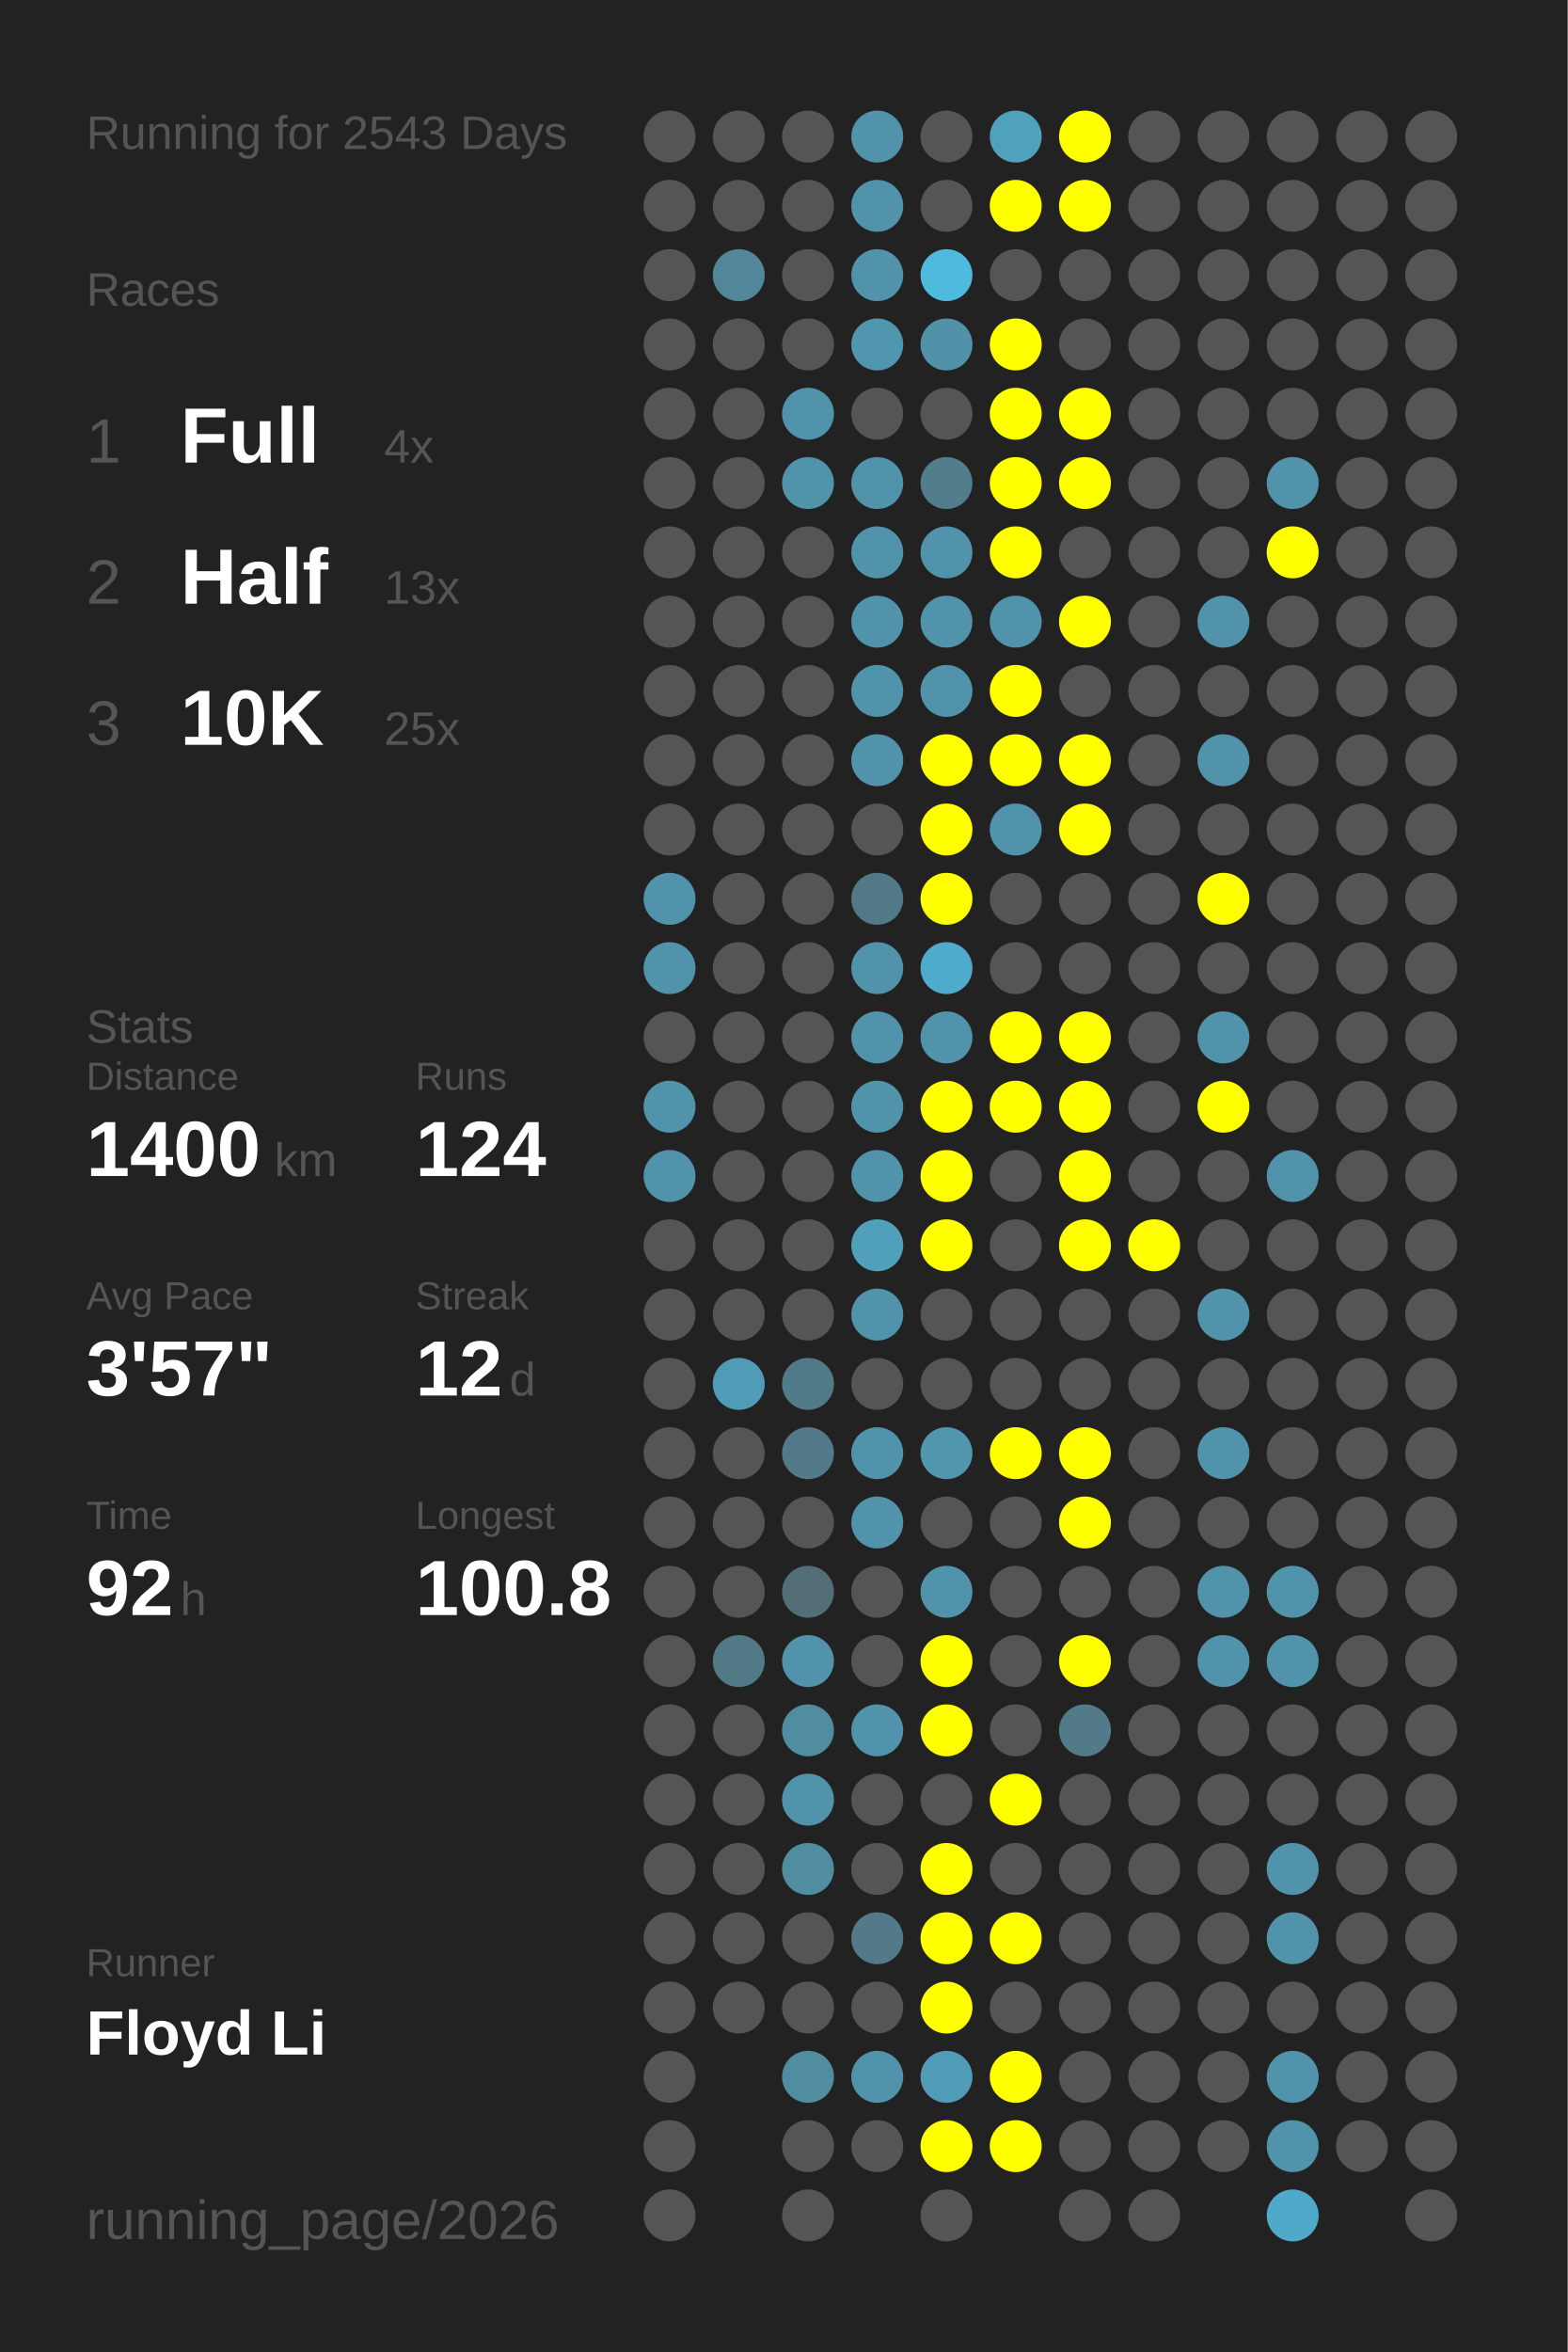
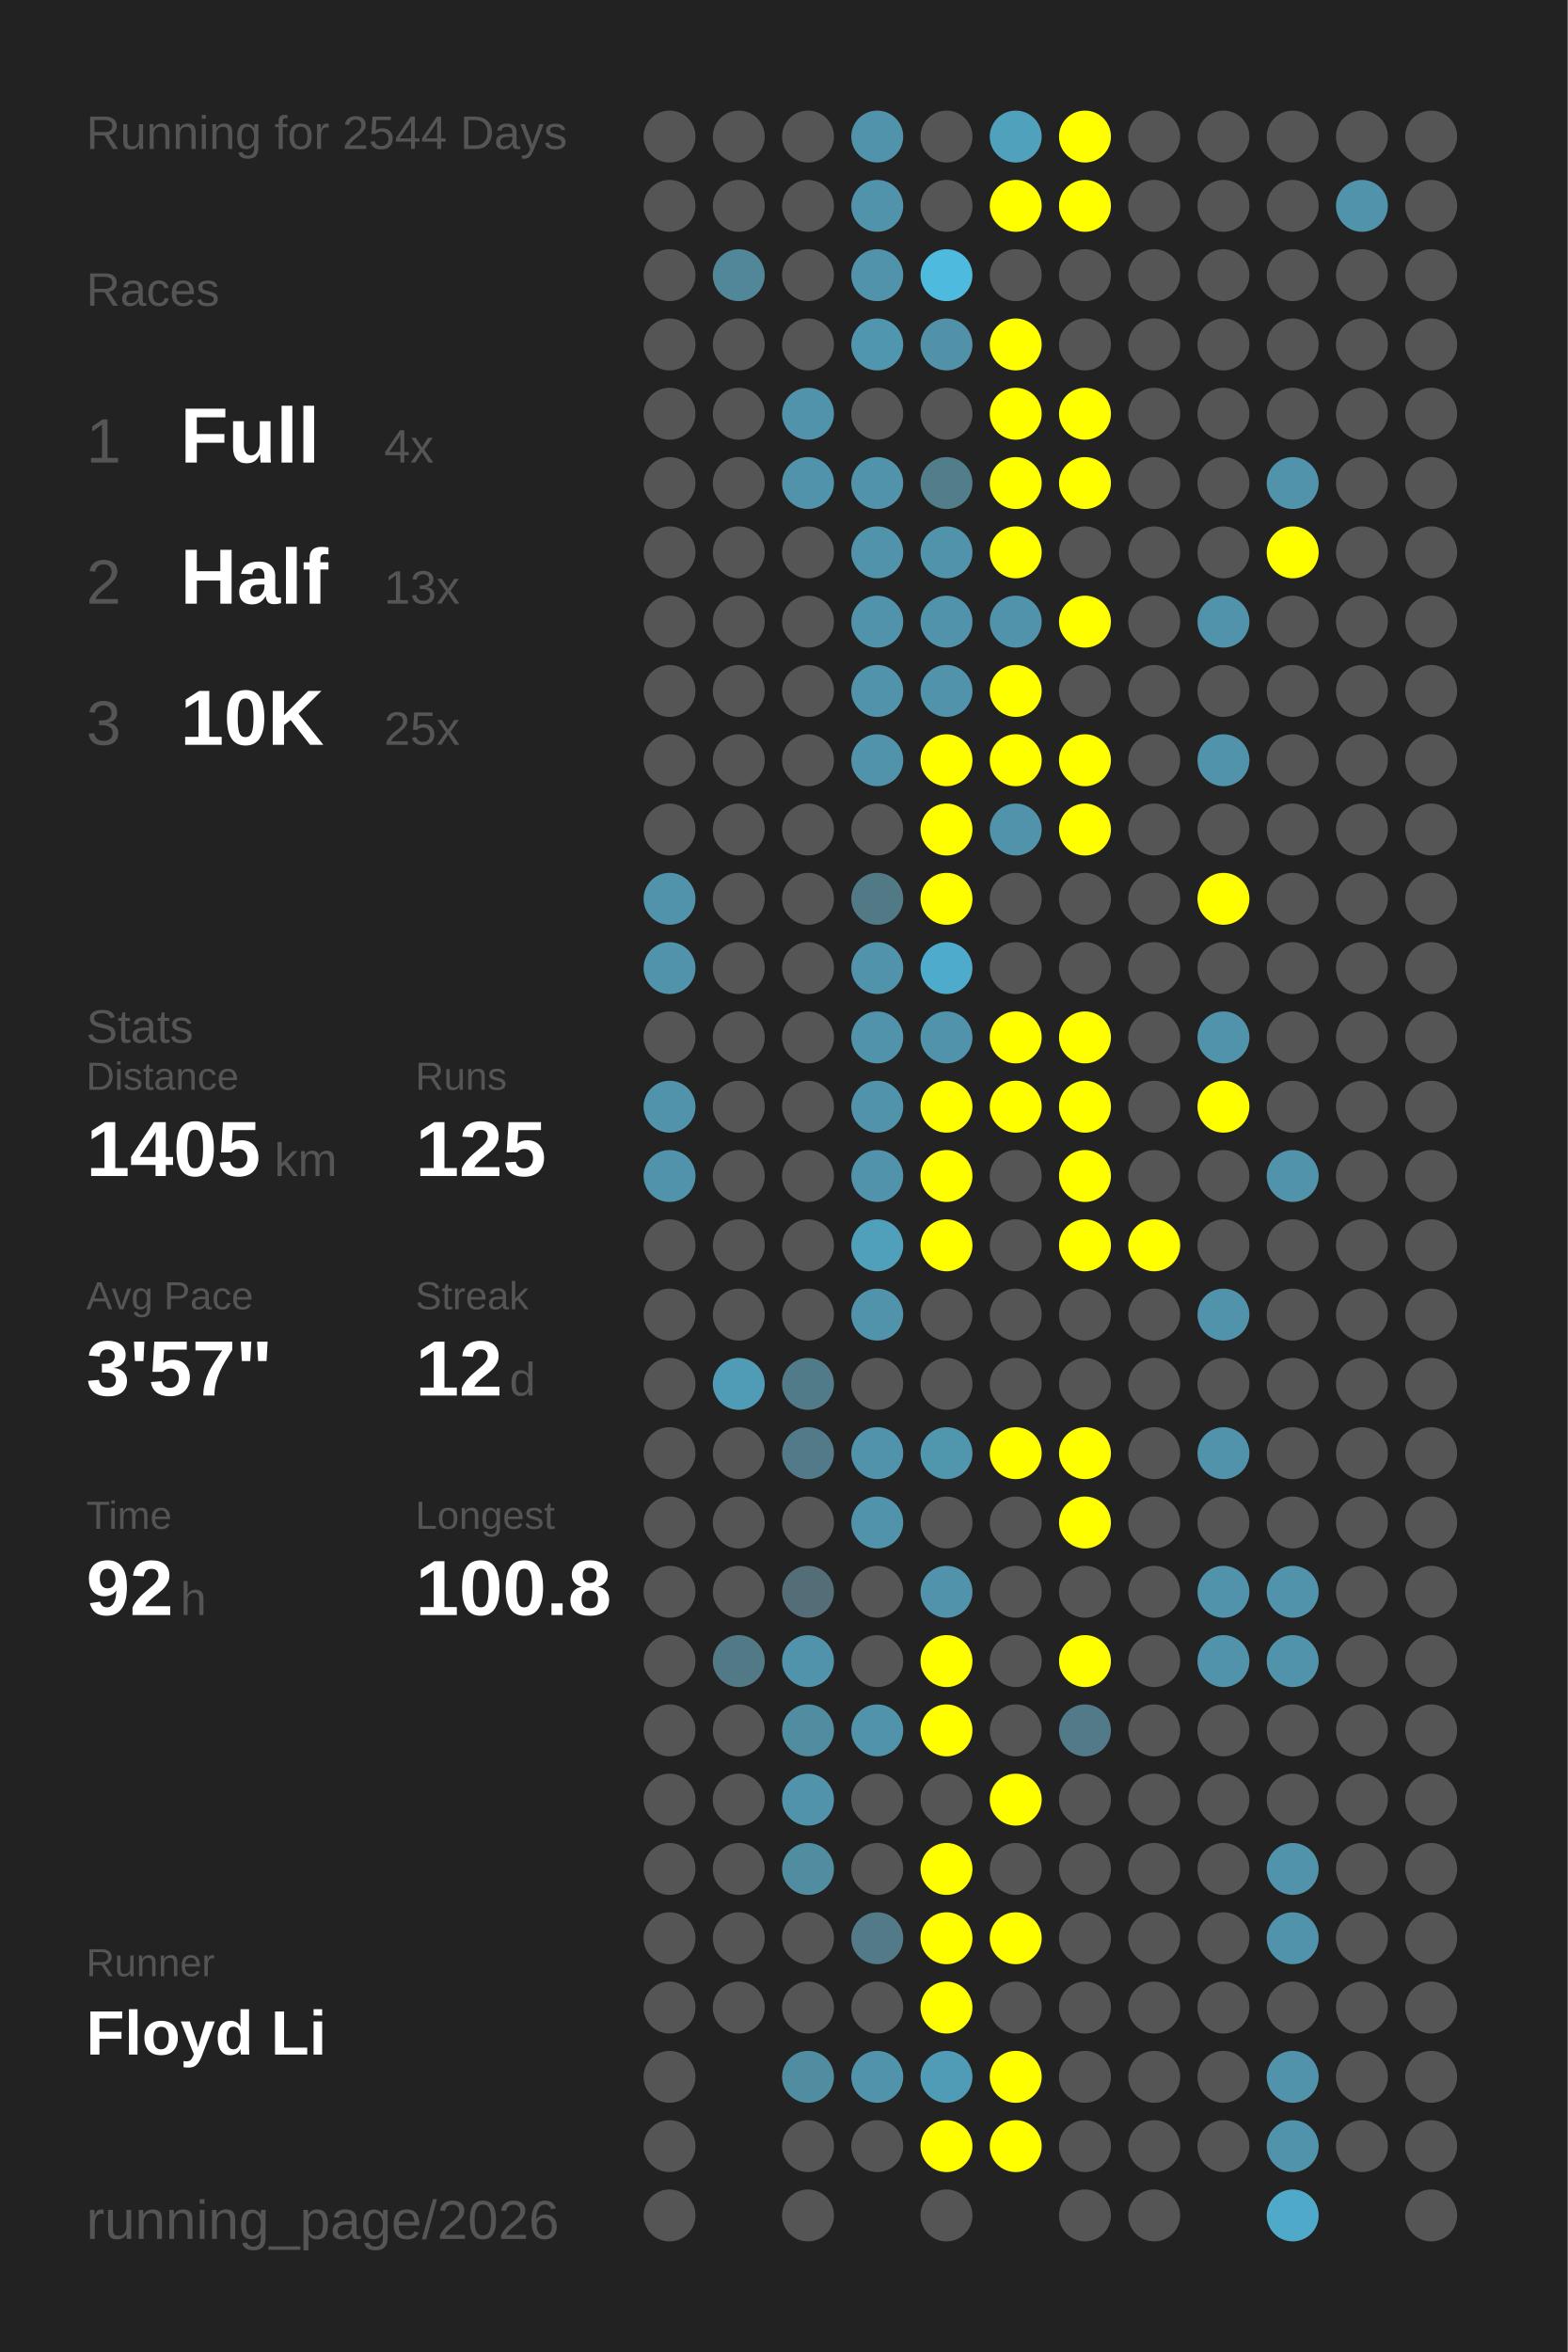
<svg xmlns="http://www.w3.org/2000/svg" baseProfile="full" height="300mm" version="1.1" viewBox="0,0,200,300" width="200mm">
  <defs />
  <rect fill="#222222" height="300" width="200" x="0" y="0" />
-   <text fill="#555555" style="font-size:6px; font-family:Arial;" x="11" y="19">Running for 2543 Days</text>
+   <text fill="#555555" style="font-size:6px; font-family:Arial;" x="11" y="19">Running for 2544 Days</text>
  <text fill="#555555" style="font-size:6px; font-family:Arial;" x="11" y="39">Races</text>
  <text fill="#555555" style="font-size:8px; font-family:Arial;" x="11" y="59">1</text>
  <text fill="#FFFFFF" style="font-size:10px; font-family:Arial; font-weight:bold;" x="23" y="59">Full</text>
  <text fill="#555555" style="font-size:6px; font-family:Arial;" x="49" y="59">4x</text>
  <text fill="#555555" style="font-size:8px; font-family:Arial;" x="11" y="77">2</text>
  <text fill="#FFFFFF" style="font-size:10px; font-family:Arial; font-weight:bold;" x="23" y="77">Half</text>
  <text fill="#555555" style="font-size:6px; font-family:Arial;" x="49" y="77">13x</text>
  <text fill="#555555" style="font-size:8px; font-family:Arial;" x="11" y="95">3</text>
  <text fill="#FFFFFF" style="font-size:10px; font-family:Arial; font-weight:bold;" x="23" y="95">10K</text>
  <text fill="#555555" style="font-size:6px; font-family:Arial;" x="49" y="95">25x</text>
  <text fill="#555555" style="font-size:6px; font-family:Arial;" x="11" y="133">Stats</text>
  <text fill="#555555" style="font-size:5px; font-family:Arial;" x="11" y="139">Distance</text>
-   <text fill="#FFFFFF" style="font-size:10px; font-family:Arial; font-weight:bold;" x="11" y="150">1400</text>
+   <text fill="#FFFFFF" style="font-size:10px; font-family:Arial; font-weight:bold;" x="11" y="150">1405</text>
  <text fill="#555555" style="font-size:6px; font-family:Arial;" x="35" y="150">km</text>
  <text fill="#555555" style="font-size:5px; font-family:Arial;" x="53" y="139">Runs</text>
-   <text fill="#FFFFFF" style="font-size:10px; font-family:Arial; font-weight:bold;" x="53" y="150">124</text>
+   <text fill="#FFFFFF" style="font-size:10px; font-family:Arial; font-weight:bold;" x="53" y="150">125</text>
  <text fill="#555555" style="font-size:5px; font-family:Arial;" x="11" y="167">Avg Pace</text>
  <text fill="#FFFFFF" style="font-size:10px; font-family:Arial; font-weight:bold;" x="11" y="178">3'57"</text>
  <text fill="#555555" style="font-size:5px; font-family:Arial;" x="53" y="167">Streak</text>
  <text fill="#FFFFFF" style="font-size:10px; font-family:Arial; font-weight:bold;" x="53" y="178">12</text>
  <text fill="#555555" style="font-size:6px; font-family:Arial;" x="65" y="178">d</text>
  <text fill="#555555" style="font-size:5px; font-family:Arial;" x="11" y="195">Time</text>
  <text fill="#FFFFFF" style="font-size:10px; font-family:Arial; font-weight:bold;" x="11" y="206">92</text>
  <text fill="#555555" style="font-size:6px; font-family:Arial;" x="23" y="206">h</text>
  <text fill="#555555" style="font-size:5px; font-family:Arial;" x="53" y="195">Longest</text>
  <text fill="#FFFFFF" style="font-size:10px; font-family:Arial; font-weight:bold;" x="53" y="206">100.8</text>
  <text fill="#555555" style="font-size:5px; font-family:Arial;" x="11" y="252.065">Runner</text>
  <text fill="#FFFFFF" style="font-size:8px; font-family:Arial; font-weight:bold;" x="11" y="262.065">Floyd Li</text>
  <text fill="#555555" style="font-size:7px; font-family:Arial;" x="11" y="285.581">running_page/2026</text>
  <circle cx="85.417" cy="17.419" fill="#555555" r="3.312" />
  <circle cx="85.417" cy="26.258" fill="#555555" r="3.312" />
  <circle cx="85.417" cy="35.097" fill="#555555" r="3.312" />
  <circle cx="85.417" cy="43.935" fill="#555555" r="3.312" />
  <circle cx="85.417" cy="52.774" fill="#555555" r="3.312" />
  <circle cx="85.417" cy="61.613" fill="#555555" r="3.312" />
  <circle cx="85.417" cy="70.452" fill="#555555" r="3.312" />
  <circle cx="85.417" cy="79.29" fill="#555555" r="3.312" />
  <circle cx="85.417" cy="88.129" fill="#555555" r="3.312" />
  <circle cx="85.417" cy="96.968" fill="#555555" r="3.312" />
  <circle cx="85.417" cy="105.806" fill="#555555" r="3.312" />
  <circle cx="85.417" cy="114.645" fill="#5093aa" r="3.312" />
  <circle cx="85.417" cy="123.484" fill="#5093aa" r="3.312" />
  <circle cx="85.417" cy="132.323" fill="#555555" r="3.312" />
  <circle cx="85.417" cy="141.161" fill="#5093aa" r="3.312" />
  <circle cx="85.417" cy="150" fill="#5093aa" r="3.312" />
  <circle cx="85.417" cy="158.839" fill="#555555" r="3.312" />
  <circle cx="85.417" cy="167.677" fill="#555555" r="3.312" />
  <circle cx="85.417" cy="176.516" fill="#555555" r="3.312" />
  <circle cx="85.417" cy="185.355" fill="#555555" r="3.312" />
  <circle cx="85.417" cy="194.194" fill="#555555" r="3.312" />
  <circle cx="85.417" cy="203.032" fill="#555555" r="3.312" />
  <circle cx="85.417" cy="211.871" fill="#555555" r="3.312" />
  <circle cx="85.417" cy="220.71" fill="#555555" r="3.312" />
  <circle cx="85.417" cy="229.548" fill="#555555" r="3.312" />
  <circle cx="85.417" cy="238.387" fill="#555555" r="3.312" />
  <circle cx="85.417" cy="247.226" fill="#555555" r="3.312" />
  <circle cx="85.417" cy="256.065" fill="#555555" r="3.312" />
  <circle cx="85.417" cy="264.903" fill="#555555" r="3.312" />
  <circle cx="85.417" cy="273.742" fill="#555555" r="3.312" />
  <circle cx="85.417" cy="282.581" fill="#555555" r="3.312" />
  <circle cx="94.25" cy="17.419" fill="#555555" r="3.312" />
  <circle cx="94.25" cy="26.258" fill="#555555" r="3.312" />
  <circle cx="94.25" cy="35.097" fill="#518799" r="3.312" />
  <circle cx="94.25" cy="43.935" fill="#555555" r="3.312" />
  <circle cx="94.25" cy="52.774" fill="#555555" r="3.312" />
  <circle cx="94.25" cy="61.613" fill="#555555" r="3.312" />
  <circle cx="94.25" cy="70.452" fill="#555555" r="3.312" />
  <circle cx="94.25" cy="79.29" fill="#555555" r="3.312" />
  <circle cx="94.25" cy="88.129" fill="#555555" r="3.312" />
  <circle cx="94.25" cy="96.968" fill="#555555" r="3.312" />
  <circle cx="94.25" cy="105.806" fill="#555555" r="3.312" />
  <circle cx="94.25" cy="114.645" fill="#555555" r="3.312" />
  <circle cx="94.25" cy="123.484" fill="#555555" r="3.312" />
  <circle cx="94.25" cy="132.323" fill="#555555" r="3.312" />
  <circle cx="94.25" cy="141.161" fill="#555555" r="3.312" />
  <circle cx="94.25" cy="150" fill="#555555" r="3.312" />
  <circle cx="94.25" cy="158.839" fill="#555555" r="3.312" />
  <circle cx="94.25" cy="167.677" fill="#555555" r="3.312" />
  <circle cx="94.25" cy="176.516" fill="#509cb6" r="3.312" />
  <circle cx="94.25" cy="185.355" fill="#555555" r="3.312" />
  <circle cx="94.25" cy="194.194" fill="#555555" r="3.312" />
  <circle cx="94.25" cy="203.032" fill="#555555" r="3.312" />
  <circle cx="94.25" cy="211.871" fill="#527986" r="3.312" />
  <circle cx="94.25" cy="220.71" fill="#555555" r="3.312" />
  <circle cx="94.25" cy="229.548" fill="#555555" r="3.312" />
  <circle cx="94.25" cy="238.387" fill="#555555" r="3.312" />
  <circle cx="94.25" cy="247.226" fill="#555555" r="3.312" />
  <circle cx="94.25" cy="256.065" fill="#555555" r="3.312" />
  <circle cx="103.083" cy="17.419" fill="#555555" r="3.312" />
  <circle cx="103.083" cy="26.258" fill="#555555" r="3.312" />
  <circle cx="103.083" cy="35.097" fill="#555555" r="3.312" />
  <circle cx="103.083" cy="43.935" fill="#555555" r="3.312" />
  <circle cx="103.083" cy="52.774" fill="#5093aa" r="3.312" />
  <circle cx="103.083" cy="61.613" fill="#5093aa" r="3.312" />
  <circle cx="103.083" cy="70.452" fill="#555555" r="3.312" />
  <circle cx="103.083" cy="79.29" fill="#555555" r="3.312" />
  <circle cx="103.083" cy="88.129" fill="#555555" r="3.312" />
  <circle cx="103.083" cy="96.968" fill="#555555" r="3.312" />
  <circle cx="103.083" cy="105.806" fill="#555555" r="3.312" />
  <circle cx="103.083" cy="114.645" fill="#555555" r="3.312" />
  <circle cx="103.083" cy="123.484" fill="#555555" r="3.312" />
  <circle cx="103.083" cy="132.323" fill="#555555" r="3.312" />
  <circle cx="103.083" cy="141.161" fill="#555555" r="3.312" />
  <circle cx="103.083" cy="150" fill="#555555" r="3.312" />
  <circle cx="103.083" cy="158.839" fill="#555555" r="3.312" />
  <circle cx="103.083" cy="167.677" fill="#555555" r="3.312" />
  <circle cx="103.083" cy="176.516" fill="#527b8a" r="3.312" />
  <circle cx="103.083" cy="185.355" fill="#527a88" r="3.312" />
  <circle cx="103.083" cy="194.194" fill="#555555" r="3.312" />
  <circle cx="103.083" cy="203.032" fill="#536e77" r="3.312" />
  <circle cx="103.083" cy="211.871" fill="#5093aa" r="3.312" />
  <circle cx="103.083" cy="220.71" fill="#518da1" r="3.312" />
  <circle cx="103.083" cy="229.548" fill="#5093aa" r="3.312" />
  <circle cx="103.083" cy="238.387" fill="#518da1" r="3.312" />
  <circle cx="103.083" cy="247.226" fill="#555555" r="3.312" />
  <circle cx="103.083" cy="256.065" fill="#555555" r="3.312" />
  <circle cx="103.083" cy="264.903" fill="#518da1" r="3.312" />
  <circle cx="103.083" cy="273.742" fill="#555555" r="3.312" />
  <circle cx="103.083" cy="282.581" fill="#555555" r="3.312" />
  <circle cx="111.917" cy="17.419" fill="#5093aa" r="3.312" />
  <circle cx="111.917" cy="26.258" fill="#5093aa" r="3.312" />
  <circle cx="111.917" cy="35.097" fill="#5093aa" r="3.312" />
  <circle cx="111.917" cy="43.935" fill="#5096ae" r="3.312" />
  <circle cx="111.917" cy="52.774" fill="#555555" r="3.312" />
  <circle cx="111.917" cy="61.613" fill="#5093aa" r="3.312" />
  <circle cx="111.917" cy="70.452" fill="#5093aa" r="3.312" />
  <circle cx="111.917" cy="79.29" fill="#5093aa" r="3.312" />
  <circle cx="111.917" cy="88.129" fill="#5093aa" r="3.312" />
  <circle cx="111.917" cy="96.968" fill="#5093aa" r="3.312" />
  <circle cx="111.917" cy="105.806" fill="#555555" r="3.312" />
  <circle cx="111.917" cy="114.645" fill="#527986" r="3.312" />
  <circle cx="111.917" cy="123.484" fill="#5093aa" r="3.312" />
  <circle cx="111.917" cy="132.323" fill="#5093aa" r="3.312" />
  <circle cx="111.917" cy="141.161" fill="#5093aa" r="3.312" />
  <circle cx="111.917" cy="150" fill="#5093aa" r="3.312" />
  <circle cx="111.917" cy="158.839" fill="#50a0bb" r="3.312" />
  <circle cx="111.917" cy="167.677" fill="#5093aa" r="3.312" />
  <circle cx="111.917" cy="176.516" fill="#555555" r="3.312" />
  <circle cx="111.917" cy="185.355" fill="#5093aa" r="3.312" />
  <circle cx="111.917" cy="194.194" fill="#5093aa" r="3.312" />
  <circle cx="111.917" cy="203.032" fill="#555555" r="3.312" />
  <circle cx="111.917" cy="211.871" fill="#555555" r="3.312" />
  <circle cx="111.917" cy="220.71" fill="#5093aa" r="3.312" />
  <circle cx="111.917" cy="229.548" fill="#555555" r="3.312" />
  <circle cx="111.917" cy="238.387" fill="#555555" r="3.312" />
  <circle cx="111.917" cy="247.226" fill="#527a88" r="3.312" />
  <circle cx="111.917" cy="256.065" fill="#555555" r="3.312" />
  <circle cx="111.917" cy="264.903" fill="#5093aa" r="3.312" />
  <circle cx="111.917" cy="273.742" fill="#555555" r="3.312" />
  <circle cx="120.75" cy="17.419" fill="#555555" r="3.312" />
  <circle cx="120.75" cy="26.258" fill="#555555" r="3.312" />
  <circle cx="120.75" cy="35.097" fill="#4ebade" r="3.312" />
  <circle cx="120.75" cy="43.935" fill="#5192a8" r="3.312" />
  <circle cx="120.75" cy="52.774" fill="#555555" r="3.312" />
  <circle cx="120.75" cy="61.613" fill="#527d8b" r="3.312" />
  <circle cx="120.75" cy="70.452" fill="#5093aa" r="3.312" />
  <circle cx="120.75" cy="79.29" fill="#5093aa" r="3.312" />
  <circle cx="120.75" cy="88.129" fill="#5093aa" r="3.312" />
  <circle cx="120.75" cy="96.968" fill="#FFFF00" r="3.312" />
  <circle cx="120.75" cy="105.806" fill="#FFFF00" r="3.312" />
  <circle cx="120.75" cy="114.645" fill="#FFFF00" r="3.312" />
  <circle cx="120.75" cy="123.484" fill="#4fabcb" r="3.312" />
  <circle cx="120.75" cy="132.323" fill="#5093aa" r="3.312" />
  <circle cx="120.75" cy="141.161" fill="#FFFF00" r="3.312" />
  <circle cx="120.75" cy="150" fill="#FFFF00" r="3.312" />
  <circle cx="120.75" cy="158.839" fill="#FFFF00" r="3.312" />
  <circle cx="120.75" cy="167.677" fill="#555555" r="3.312" />
  <circle cx="120.75" cy="176.516" fill="#555555" r="3.312" />
  <circle cx="120.75" cy="185.355" fill="#5096ad" r="3.312" />
  <circle cx="120.75" cy="194.194" fill="#555555" r="3.312" />
  <circle cx="120.75" cy="203.032" fill="#5093aa" r="3.312" />
  <circle cx="120.75" cy="211.871" fill="#FFFF00" r="3.312" />
  <circle cx="120.75" cy="220.71" fill="#FFFF00" r="3.312" />
  <circle cx="120.75" cy="229.548" fill="#555555" r="3.312" />
  <circle cx="120.75" cy="238.387" fill="#FFFF00" r="3.312" />
  <circle cx="120.75" cy="247.226" fill="#FFFF00" r="3.312" />
  <circle cx="120.75" cy="256.065" fill="#FFFF00" r="3.312" />
  <circle cx="120.75" cy="264.903" fill="#509bb5" r="3.312" />
  <circle cx="120.75" cy="273.742" fill="#FFFF00" r="3.312" />
  <circle cx="120.75" cy="282.581" fill="#555555" r="3.312" />
  <circle cx="129.583" cy="17.419" fill="#50a1bc" r="3.312" />
  <circle cx="129.583" cy="26.258" fill="#FFFF00" r="3.312" />
  <circle cx="129.583" cy="35.097" fill="#555555" r="3.312" />
  <circle cx="129.583" cy="43.935" fill="#FFFF00" r="3.312" />
  <circle cx="129.583" cy="52.774" fill="#FFFF00" r="3.312" />
  <circle cx="129.583" cy="61.613" fill="#FFFF00" r="3.312" />
  <circle cx="129.583" cy="70.452" fill="#FFFF00" r="3.312" />
  <circle cx="129.583" cy="79.29" fill="#5093aa" r="3.312" />
  <circle cx="129.583" cy="88.129" fill="#FFFF00" r="3.312" />
  <circle cx="129.583" cy="96.968" fill="#FFFF00" r="3.312" />
  <circle cx="129.583" cy="105.806" fill="#5093aa" r="3.312" />
  <circle cx="129.583" cy="114.645" fill="#555555" r="3.312" />
  <circle cx="129.583" cy="123.484" fill="#555555" r="3.312" />
  <circle cx="129.583" cy="132.323" fill="#FFFF00" r="3.312" />
  <circle cx="129.583" cy="141.161" fill="#FFFF00" r="3.312" />
  <circle cx="129.583" cy="150" fill="#555555" r="3.312" />
  <circle cx="129.583" cy="158.839" fill="#555555" r="3.312" />
  <circle cx="129.583" cy="167.677" fill="#555555" r="3.312" />
  <circle cx="129.583" cy="176.516" fill="#555555" r="3.312" />
  <circle cx="129.583" cy="185.355" fill="#FFFF00" r="3.312" />
  <circle cx="129.583" cy="194.194" fill="#555555" r="3.312" />
  <circle cx="129.583" cy="203.032" fill="#555555" r="3.312" />
  <circle cx="129.583" cy="211.871" fill="#555555" r="3.312" />
  <circle cx="129.583" cy="220.71" fill="#555555" r="3.312" />
  <circle cx="129.583" cy="229.548" fill="#FFFF00" r="3.312" />
  <circle cx="129.583" cy="238.387" fill="#555555" r="3.312" />
  <circle cx="129.583" cy="247.226" fill="#FFFF00" r="3.312" />
  <circle cx="129.583" cy="256.065" fill="#555555" r="3.312" />
  <circle cx="129.583" cy="264.903" fill="#FFFF00" r="3.312" />
  <circle cx="129.583" cy="273.742" fill="#FFFF00" r="3.312" />
  <circle cx="138.417" cy="17.419" fill="#FFFF00" r="3.312" />
  <circle cx="138.417" cy="26.258" fill="#FFFF00" r="3.312" />
  <circle cx="138.417" cy="35.097" fill="#555555" r="3.312" />
  <circle cx="138.417" cy="43.935" fill="#555555" r="3.312" />
  <circle cx="138.417" cy="52.774" fill="#FFFF00" r="3.312" />
  <circle cx="138.417" cy="61.613" fill="#FFFF00" r="3.312" />
  <circle cx="138.417" cy="70.452" fill="#555555" r="3.312" />
  <circle cx="138.417" cy="79.29" fill="#FFFF00" r="3.312" />
  <circle cx="138.417" cy="88.129" fill="#555555" r="3.312" />
  <circle cx="138.417" cy="96.968" fill="#FFFF00" r="3.312" />
  <circle cx="138.417" cy="105.806" fill="#FFFF00" r="3.312" />
  <circle cx="138.417" cy="114.645" fill="#555555" r="3.312" />
  <circle cx="138.417" cy="123.484" fill="#555555" r="3.312" />
  <circle cx="138.417" cy="132.323" fill="#FFFF00" r="3.312" />
  <circle cx="138.417" cy="141.161" fill="#FFFF00" r="3.312" />
  <circle cx="138.417" cy="150" fill="#FFFF00" r="3.312" />
  <circle cx="138.417" cy="158.839" fill="#FFFF00" r="3.312" />
  <circle cx="138.417" cy="167.677" fill="#555555" r="3.312" />
  <circle cx="138.417" cy="176.516" fill="#555555" r="3.312" />
  <circle cx="138.417" cy="185.355" fill="#FFFF00" r="3.312" />
  <circle cx="138.417" cy="194.194" fill="#FFFF00" r="3.312" />
  <circle cx="138.417" cy="203.032" fill="#555555" r="3.312" />
  <circle cx="138.417" cy="211.871" fill="#FFFF00" r="3.312" />
  <circle cx="138.417" cy="220.71" fill="#527a88" r="3.312" />
  <circle cx="138.417" cy="229.548" fill="#555555" r="3.312" />
  <circle cx="138.417" cy="238.387" fill="#555555" r="3.312" />
  <circle cx="138.417" cy="247.226" fill="#555555" r="3.312" />
  <circle cx="138.417" cy="256.065" fill="#555555" r="3.312" />
  <circle cx="138.417" cy="264.903" fill="#555555" r="3.312" />
  <circle cx="138.417" cy="273.742" fill="#555555" r="3.312" />
  <circle cx="138.417" cy="282.581" fill="#555555" r="3.312" />
  <circle cx="147.25" cy="17.419" fill="#555555" r="3.312" />
  <circle cx="147.25" cy="26.258" fill="#555555" r="3.312" />
  <circle cx="147.25" cy="35.097" fill="#555555" r="3.312" />
  <circle cx="147.25" cy="43.935" fill="#555555" r="3.312" />
  <circle cx="147.25" cy="52.774" fill="#555555" r="3.312" />
  <circle cx="147.25" cy="61.613" fill="#555555" r="3.312" />
  <circle cx="147.25" cy="70.452" fill="#555555" r="3.312" />
  <circle cx="147.25" cy="79.29" fill="#555555" r="3.312" />
  <circle cx="147.25" cy="88.129" fill="#555555" r="3.312" />
  <circle cx="147.25" cy="96.968" fill="#555555" r="3.312" />
  <circle cx="147.25" cy="105.806" fill="#555555" r="3.312" />
  <circle cx="147.25" cy="114.645" fill="#555555" r="3.312" />
  <circle cx="147.25" cy="123.484" fill="#555555" r="3.312" />
  <circle cx="147.25" cy="132.323" fill="#555555" r="3.312" />
  <circle cx="147.25" cy="141.161" fill="#555555" r="3.312" />
  <circle cx="147.25" cy="150" fill="#555555" r="3.312" />
  <circle cx="147.25" cy="158.839" fill="#FFFF00" r="3.312" />
  <circle cx="147.25" cy="167.677" fill="#555555" r="3.312" />
  <circle cx="147.25" cy="176.516" fill="#555555" r="3.312" />
  <circle cx="147.25" cy="185.355" fill="#555555" r="3.312" />
  <circle cx="147.25" cy="194.194" fill="#555555" r="3.312" />
  <circle cx="147.25" cy="203.032" fill="#555555" r="3.312" />
  <circle cx="147.25" cy="211.871" fill="#555555" r="3.312" />
  <circle cx="147.25" cy="220.71" fill="#555555" r="3.312" />
  <circle cx="147.25" cy="229.548" fill="#555555" r="3.312" />
  <circle cx="147.25" cy="238.387" fill="#555555" r="3.312" />
  <circle cx="147.25" cy="247.226" fill="#555555" r="3.312" />
  <circle cx="147.25" cy="256.065" fill="#555555" r="3.312" />
  <circle cx="147.25" cy="264.903" fill="#555555" r="3.312" />
  <circle cx="147.25" cy="273.742" fill="#555555" r="3.312" />
  <circle cx="147.25" cy="282.581" fill="#555555" r="3.312" />
  <circle cx="156.083" cy="17.419" fill="#555555" r="3.312" />
  <circle cx="156.083" cy="26.258" fill="#555555" r="3.312" />
  <circle cx="156.083" cy="35.097" fill="#555555" r="3.312" />
  <circle cx="156.083" cy="43.935" fill="#555555" r="3.312" />
  <circle cx="156.083" cy="52.774" fill="#555555" r="3.312" />
  <circle cx="156.083" cy="61.613" fill="#555555" r="3.312" />
  <circle cx="156.083" cy="70.452" fill="#555555" r="3.312" />
  <circle cx="156.083" cy="79.29" fill="#5093aa" r="3.312" />
  <circle cx="156.083" cy="88.129" fill="#555555" r="3.312" />
  <circle cx="156.083" cy="96.968" fill="#5093aa" r="3.312" />
  <circle cx="156.083" cy="105.806" fill="#555555" r="3.312" />
  <circle cx="156.083" cy="114.645" fill="#FFFF00" r="3.312" />
  <circle cx="156.083" cy="123.484" fill="#555555" r="3.312" />
  <circle cx="156.083" cy="132.323" fill="#5093aa" r="3.312" />
  <circle cx="156.083" cy="141.161" fill="#FFFF00" r="3.312" />
  <circle cx="156.083" cy="150" fill="#555555" r="3.312" />
  <circle cx="156.083" cy="158.839" fill="#555555" r="3.312" />
  <circle cx="156.083" cy="167.677" fill="#5093aa" r="3.312" />
  <circle cx="156.083" cy="176.516" fill="#555555" r="3.312" />
  <circle cx="156.083" cy="185.355" fill="#5093aa" r="3.312" />
  <circle cx="156.083" cy="194.194" fill="#555555" r="3.312" />
  <circle cx="156.083" cy="203.032" fill="#5093aa" r="3.312" />
  <circle cx="156.083" cy="211.871" fill="#5093aa" r="3.312" />
  <circle cx="156.083" cy="220.71" fill="#555555" r="3.312" />
  <circle cx="156.083" cy="229.548" fill="#555555" r="3.312" />
  <circle cx="156.083" cy="238.387" fill="#555555" r="3.312" />
  <circle cx="156.083" cy="247.226" fill="#555555" r="3.312" />
  <circle cx="156.083" cy="256.065" fill="#555555" r="3.312" />
  <circle cx="156.083" cy="264.903" fill="#555555" r="3.312" />
  <circle cx="156.083" cy="273.742" fill="#555555" r="3.312" />
  <circle cx="164.917" cy="17.419" fill="#555555" r="3.312" />
  <circle cx="164.917" cy="26.258" fill="#555555" r="3.312" />
  <circle cx="164.917" cy="35.097" fill="#555555" r="3.312" />
  <circle cx="164.917" cy="43.935" fill="#555555" r="3.312" />
  <circle cx="164.917" cy="52.774" fill="#555555" r="3.312" />
  <circle cx="164.917" cy="61.613" fill="#5093aa" r="3.312" />
  <circle cx="164.917" cy="70.452" fill="#FFFF00" r="3.312" />
  <circle cx="164.917" cy="79.29" fill="#555555" r="3.312" />
  <circle cx="164.917" cy="88.129" fill="#555555" r="3.312" />
  <circle cx="164.917" cy="96.968" fill="#555555" r="3.312" />
  <circle cx="164.917" cy="105.806" fill="#555555" r="3.312" />
  <circle cx="164.917" cy="114.645" fill="#555555" r="3.312" />
  <circle cx="164.917" cy="123.484" fill="#555555" r="3.312" />
  <circle cx="164.917" cy="132.323" fill="#555555" r="3.312" />
  <circle cx="164.917" cy="141.161" fill="#555555" r="3.312" />
  <circle cx="164.917" cy="150" fill="#5093aa" r="3.312" />
  <circle cx="164.917" cy="158.839" fill="#555555" r="3.312" />
  <circle cx="164.917" cy="167.677" fill="#555555" r="3.312" />
  <circle cx="164.917" cy="176.516" fill="#555555" r="3.312" />
  <circle cx="164.917" cy="185.355" fill="#555555" r="3.312" />
  <circle cx="164.917" cy="194.194" fill="#555555" r="3.312" />
  <circle cx="164.917" cy="203.032" fill="#5093aa" r="3.312" />
  <circle cx="164.917" cy="211.871" fill="#5093aa" r="3.312" />
  <circle cx="164.917" cy="220.71" fill="#555555" r="3.312" />
  <circle cx="164.917" cy="229.548" fill="#555555" r="3.312" />
  <circle cx="164.917" cy="238.387" fill="#5093aa" r="3.312" />
  <circle cx="164.917" cy="247.226" fill="#5093aa" r="3.312" />
  <circle cx="164.917" cy="256.065" fill="#555555" r="3.312" />
  <circle cx="164.917" cy="264.903" fill="#5093aa" r="3.312" />
  <circle cx="164.917" cy="273.742" fill="#5093aa" r="3.312" />
  <circle cx="164.917" cy="282.581" fill="#4faac9" r="3.312" />
  <circle cx="173.75" cy="17.419" fill="#555555" r="3.312" />
-   <circle cx="173.75" cy="26.258" fill="#555555" r="3.312" />
+   <circle cx="173.75" cy="26.258" fill="#5093aa" r="3.312" />
  <circle cx="173.75" cy="35.097" fill="#555555" r="3.312" />
  <circle cx="173.75" cy="43.935" fill="#555555" r="3.312" />
  <circle cx="173.75" cy="52.774" fill="#555555" r="3.312" />
  <circle cx="173.75" cy="61.613" fill="#555555" r="3.312" />
  <circle cx="173.75" cy="70.452" fill="#555555" r="3.312" />
  <circle cx="173.75" cy="79.29" fill="#555555" r="3.312" />
  <circle cx="173.75" cy="88.129" fill="#555555" r="3.312" />
  <circle cx="173.75" cy="96.968" fill="#555555" r="3.312" />
  <circle cx="173.75" cy="105.806" fill="#555555" r="3.312" />
  <circle cx="173.75" cy="114.645" fill="#555555" r="3.312" />
  <circle cx="173.75" cy="123.484" fill="#555555" r="3.312" />
  <circle cx="173.75" cy="132.323" fill="#555555" r="3.312" />
  <circle cx="173.75" cy="141.161" fill="#555555" r="3.312" />
  <circle cx="173.75" cy="150" fill="#555555" r="3.312" />
  <circle cx="173.75" cy="158.839" fill="#555555" r="3.312" />
  <circle cx="173.75" cy="167.677" fill="#555555" r="3.312" />
  <circle cx="173.75" cy="176.516" fill="#555555" r="3.312" />
  <circle cx="173.75" cy="185.355" fill="#555555" r="3.312" />
  <circle cx="173.75" cy="194.194" fill="#555555" r="3.312" />
  <circle cx="173.75" cy="203.032" fill="#555555" r="3.312" />
  <circle cx="173.75" cy="211.871" fill="#555555" r="3.312" />
  <circle cx="173.75" cy="220.71" fill="#555555" r="3.312" />
  <circle cx="173.75" cy="229.548" fill="#555555" r="3.312" />
  <circle cx="173.75" cy="238.387" fill="#555555" r="3.312" />
  <circle cx="173.75" cy="247.226" fill="#555555" r="3.312" />
  <circle cx="173.75" cy="256.065" fill="#555555" r="3.312" />
  <circle cx="173.75" cy="264.903" fill="#555555" r="3.312" />
  <circle cx="173.75" cy="273.742" fill="#555555" r="3.312" />
  <circle cx="182.583" cy="17.419" fill="#555555" r="3.312" />
  <circle cx="182.583" cy="26.258" fill="#555555" r="3.312" />
  <circle cx="182.583" cy="35.097" fill="#555555" r="3.312" />
  <circle cx="182.583" cy="43.935" fill="#555555" r="3.312" />
  <circle cx="182.583" cy="52.774" fill="#555555" r="3.312" />
  <circle cx="182.583" cy="61.613" fill="#555555" r="3.312" />
  <circle cx="182.583" cy="70.452" fill="#555555" r="3.312" />
  <circle cx="182.583" cy="79.29" fill="#555555" r="3.312" />
  <circle cx="182.583" cy="88.129" fill="#555555" r="3.312" />
  <circle cx="182.583" cy="96.968" fill="#555555" r="3.312" />
  <circle cx="182.583" cy="105.806" fill="#555555" r="3.312" />
  <circle cx="182.583" cy="114.645" fill="#555555" r="3.312" />
  <circle cx="182.583" cy="123.484" fill="#555555" r="3.312" />
  <circle cx="182.583" cy="132.323" fill="#555555" r="3.312" />
  <circle cx="182.583" cy="141.161" fill="#555555" r="3.312" />
  <circle cx="182.583" cy="150" fill="#555555" r="3.312" />
  <circle cx="182.583" cy="158.839" fill="#555555" r="3.312" />
  <circle cx="182.583" cy="167.677" fill="#555555" r="3.312" />
  <circle cx="182.583" cy="176.516" fill="#555555" r="3.312" />
  <circle cx="182.583" cy="185.355" fill="#555555" r="3.312" />
  <circle cx="182.583" cy="194.194" fill="#555555" r="3.312" />
  <circle cx="182.583" cy="203.032" fill="#555555" r="3.312" />
  <circle cx="182.583" cy="211.871" fill="#555555" r="3.312" />
  <circle cx="182.583" cy="220.71" fill="#555555" r="3.312" />
  <circle cx="182.583" cy="229.548" fill="#555555" r="3.312" />
  <circle cx="182.583" cy="238.387" fill="#555555" r="3.312" />
  <circle cx="182.583" cy="247.226" fill="#555555" r="3.312" />
  <circle cx="182.583" cy="256.065" fill="#555555" r="3.312" />
  <circle cx="182.583" cy="264.903" fill="#555555" r="3.312" />
  <circle cx="182.583" cy="273.742" fill="#555555" r="3.312" />
  <circle cx="182.583" cy="282.581" fill="#555555" r="3.312" />
</svg>
